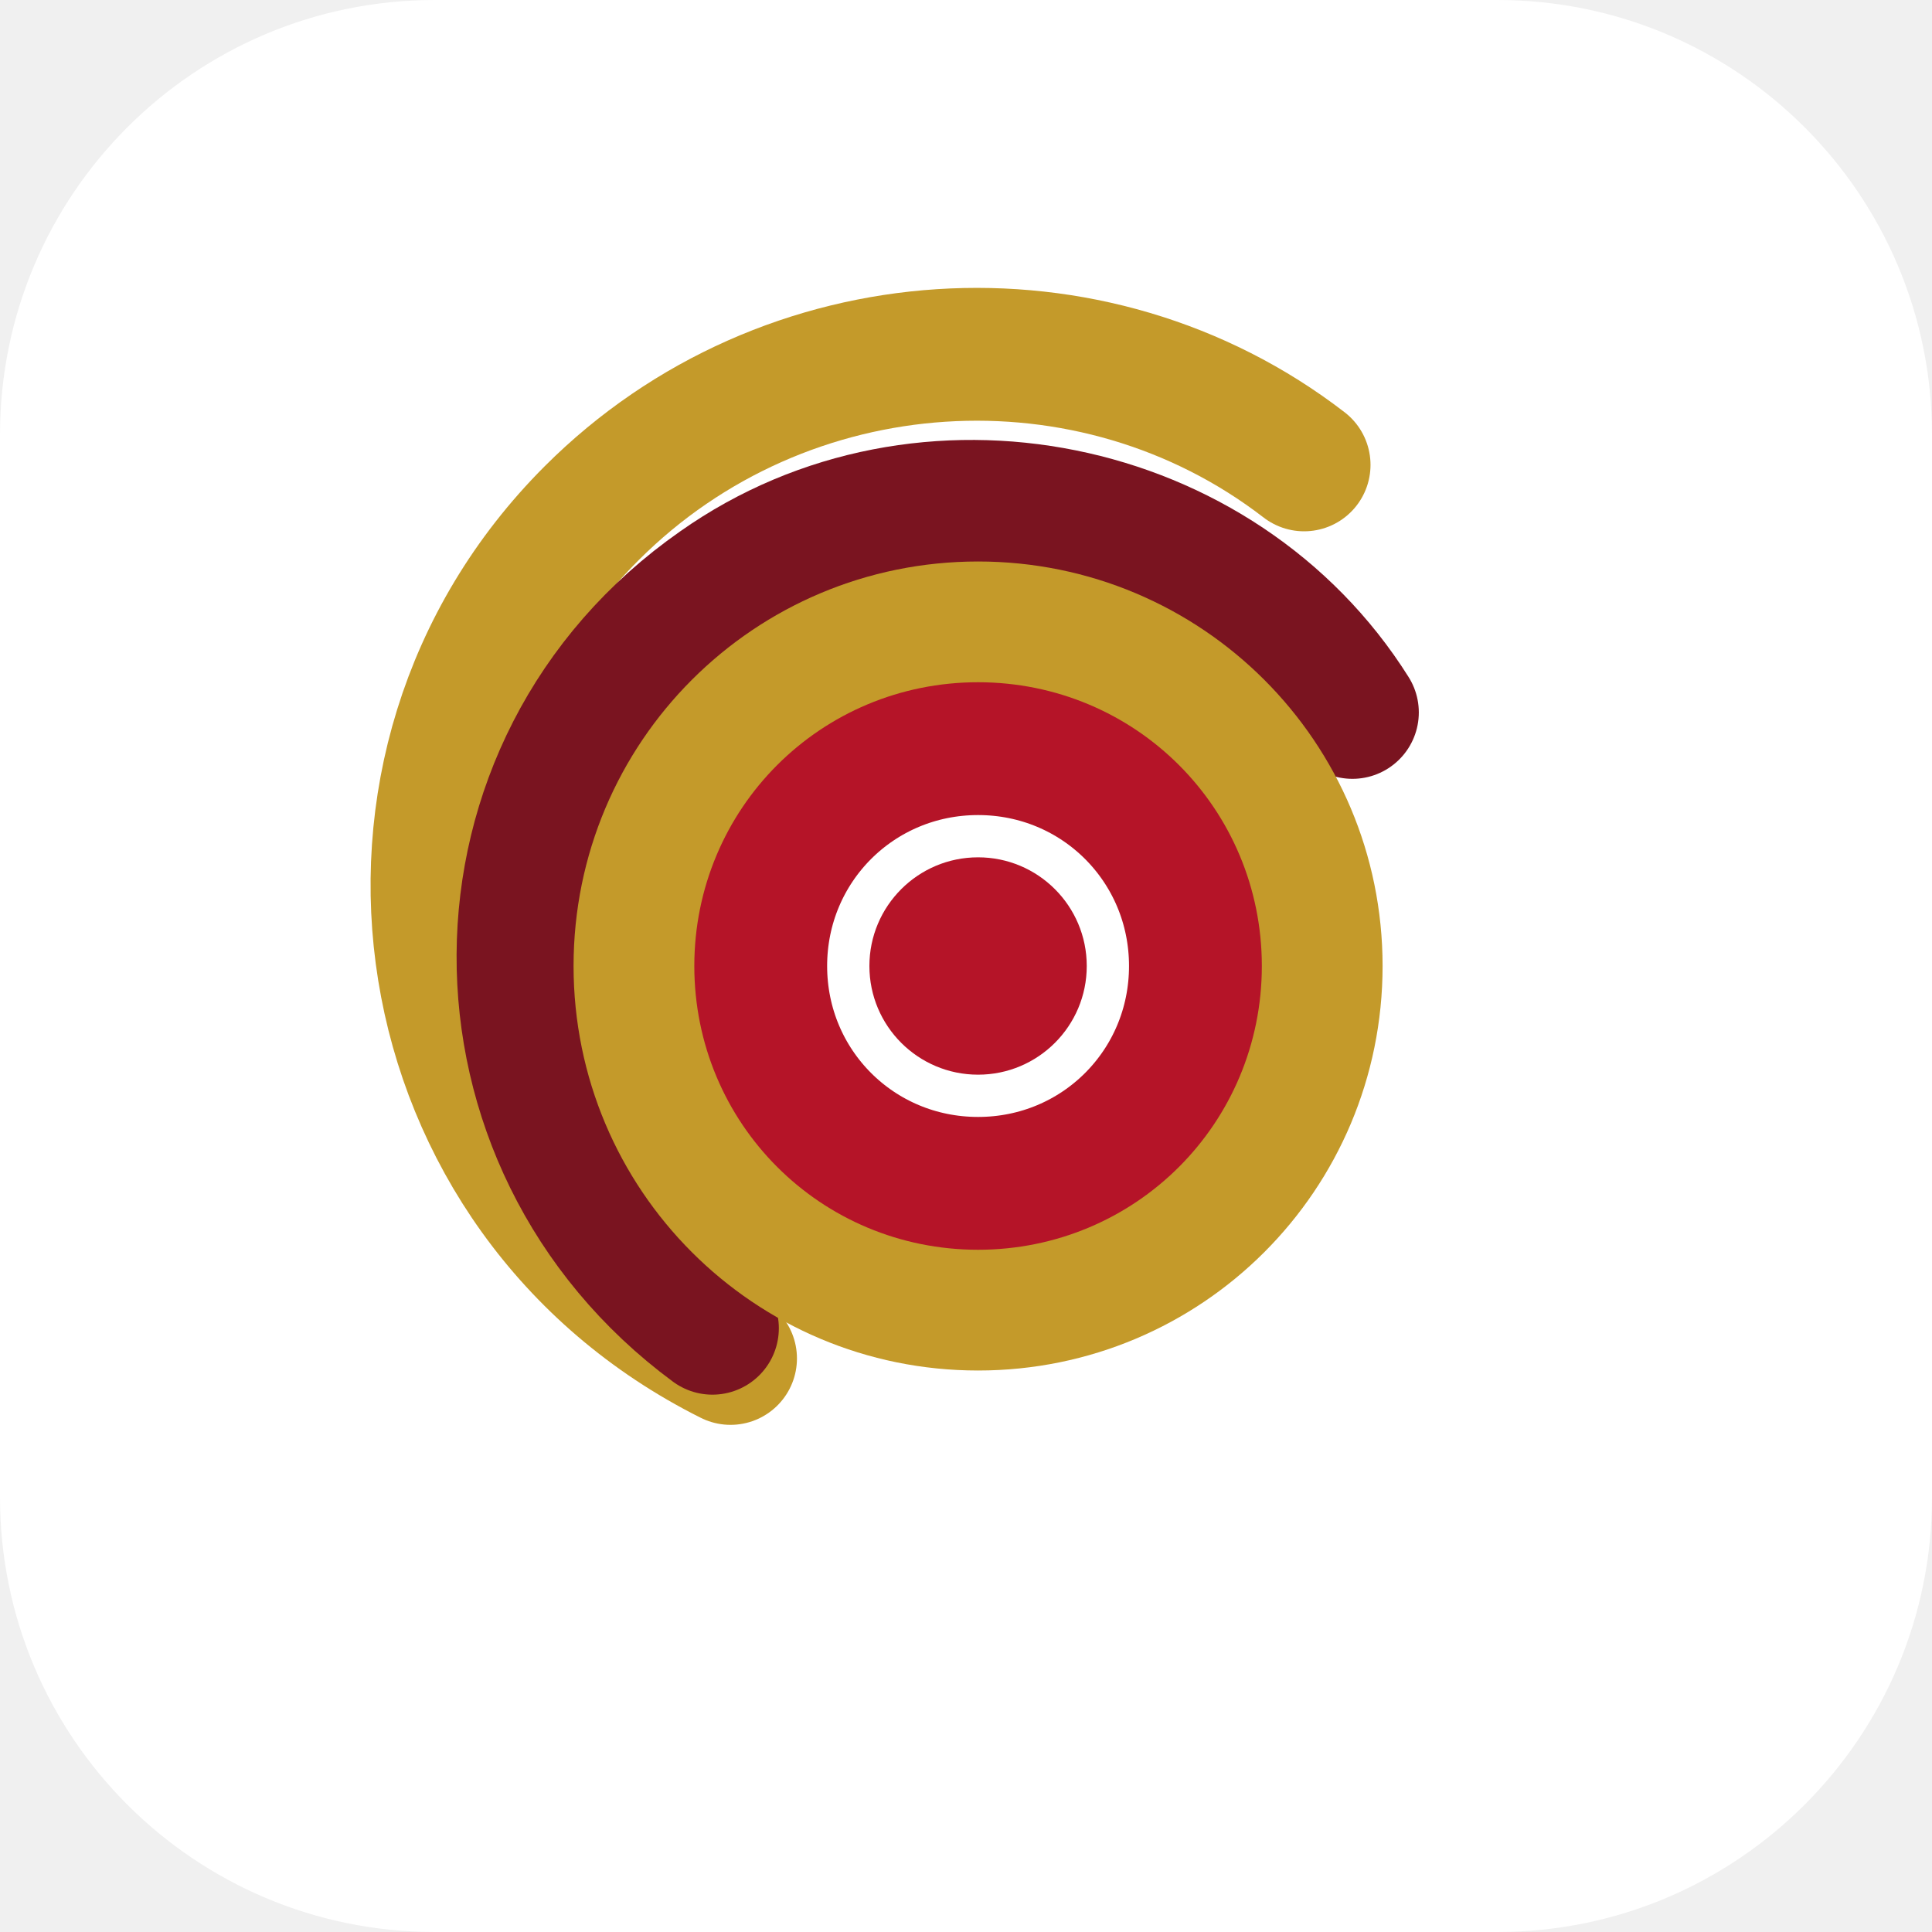
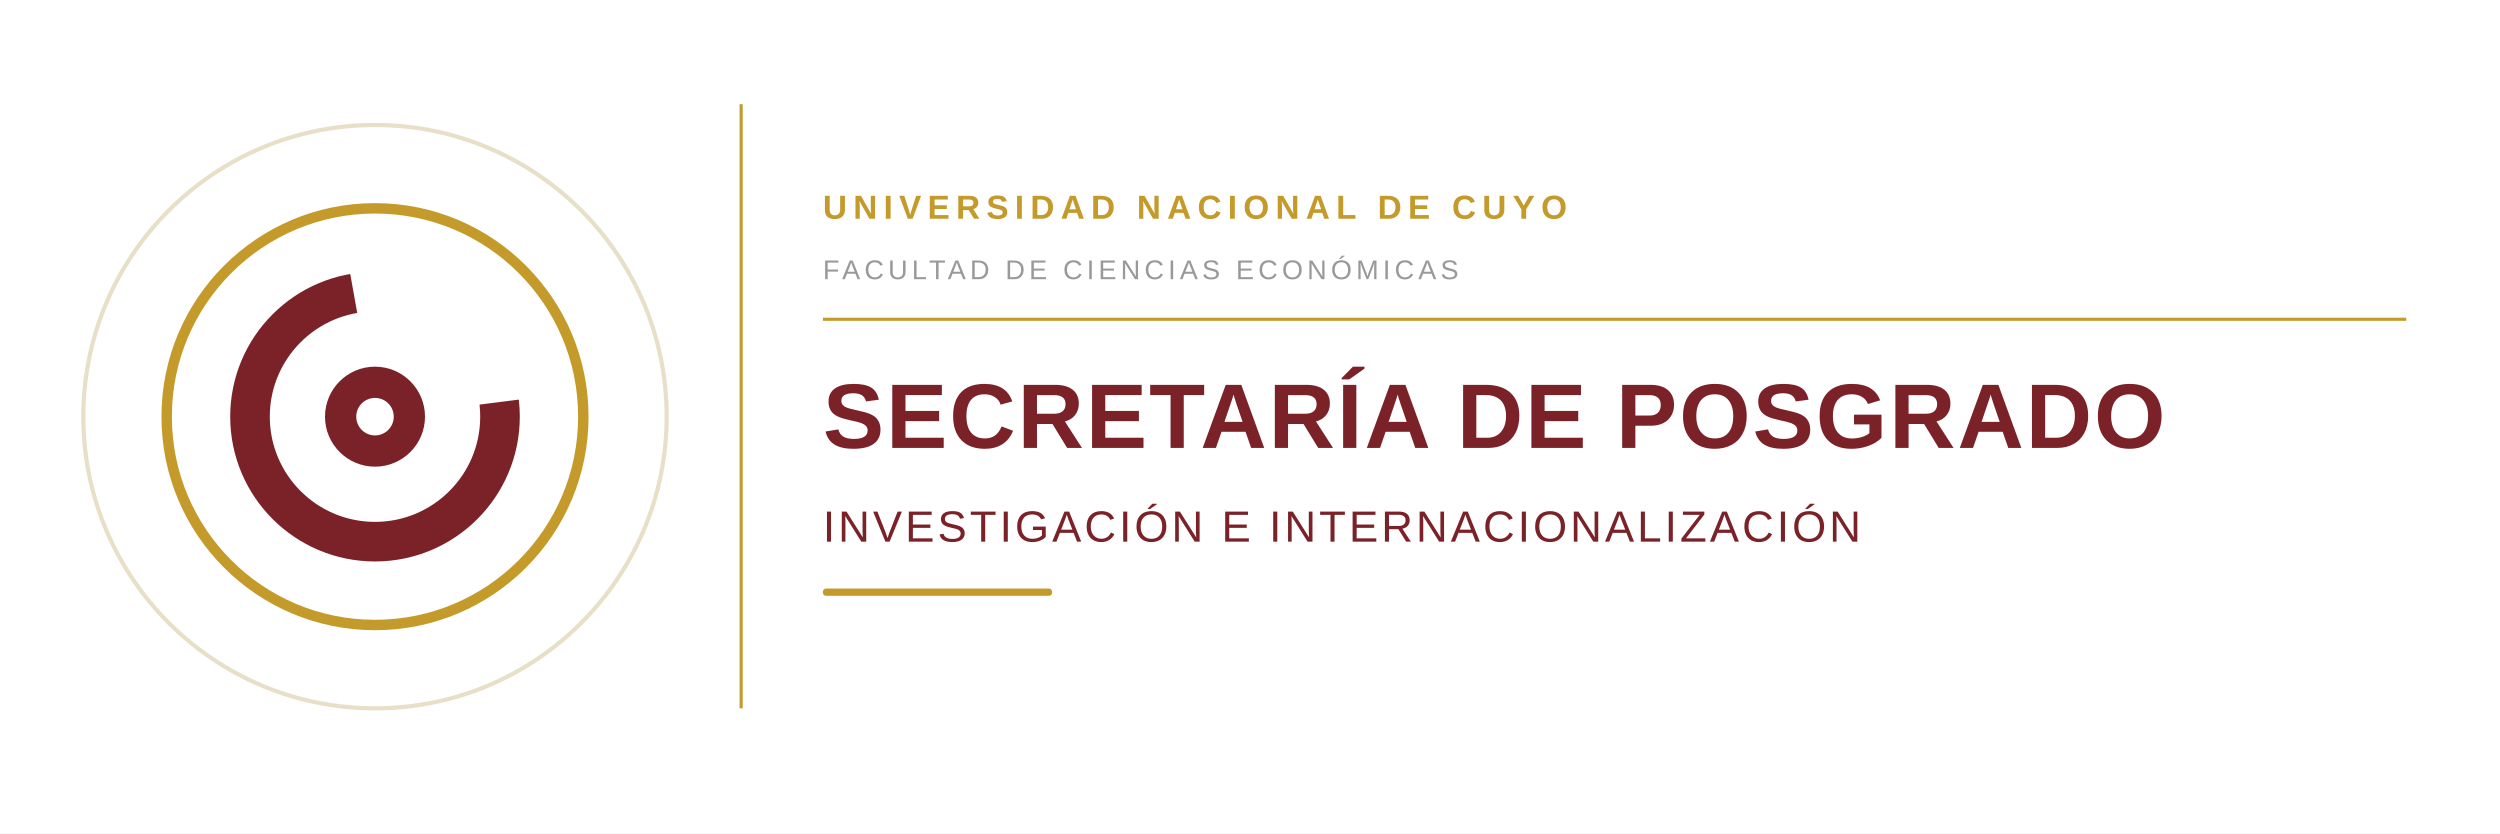
- <svg xmlns="http://www.w3.org/2000/svg" viewBox="0 0 320 320">
-   <rect width="320" height="320" rx="72" fill="#fff" />
-   <g fill="none" stroke-linecap="round" stroke-width="22">
-     <path d="M216 77c-35-27-86-24-118 8-42 42-31 113 23 140" stroke="#C49A2A" />
-     <path d="M224 118c-22-35-71-45-105-21-43 30-43 92-1 123" stroke="#7A1420" />
-     <path d="M218 160c0 31-25 56-56 56s-56-25-56-56 25-56 56-56 56 25 56 56Z" stroke="#C49A2A" />
-     <path d="M198 160c0 20-16 36-36 36s-36-16-36-36 16-36 36-36 36 16 36 36Z" stroke="#B51428" />
-   </g>
-   <circle cx="162" cy="160" r="18" fill="#B51428" />
+ <svg xmlns="http://www.w3.org/2000/svg" width="2400" height="800" viewBox="0 0 2400 800">
+   <rect width="2400" height="800" fill="#ffffff" />
+   <circle cx="360" cy="400" r="280" fill="none" stroke="#e8dfc8" stroke-width="4" />
+   <circle cx="360" cy="400" r="200" fill="none" stroke="#C49A2B" stroke-width="10" />
+   <circle cx="360" cy="400" r="120" fill="none" stroke="#7B2229" stroke-width="38" stroke-dasharray="545 195" />
+   <circle cx="360" cy="400" r="48" fill="#7B2229" />
+   <circle cx="360" cy="400" r="18" fill="#ffffff" />
+   <rect x="710" y="100" width="3" height="580" fill="#C49A2B" />
+   <text x="790" y="210" font-family="Arial,Helvetica,sans-serif" font-size="32" font-weight="700" fill="#C49A2B" letter-spacing="6">UNIVERSIDAD NACIONAL DE CUYO</text>
+   <text x="790" y="268" font-family="Arial,Helvetica,sans-serif" font-size="26" font-weight="400" fill="#999999" letter-spacing="4">FACULTAD DE CIENCIAS ECONÓMICAS</text>
+   <rect x="790" y="305" width="1520" height="3" fill="#C49A2B" />
+   <text x="790" y="430" font-family="Arial,Helvetica,sans-serif" font-size="88" font-weight="700" fill="#7B2229" letter-spacing="2">SECRETARÍA DE POSGRADO</text>
+   <text x="790" y="520" font-family="Arial,Helvetica,sans-serif" font-size="42" font-weight="400" fill="#7B2229" letter-spacing="3">INVESTIGACIÓN E INTERNACIONALIZACIÓN</text>
+   <rect x="790" y="565" width="220" height="7" fill="#C49A2B" rx="3" />
</svg>
